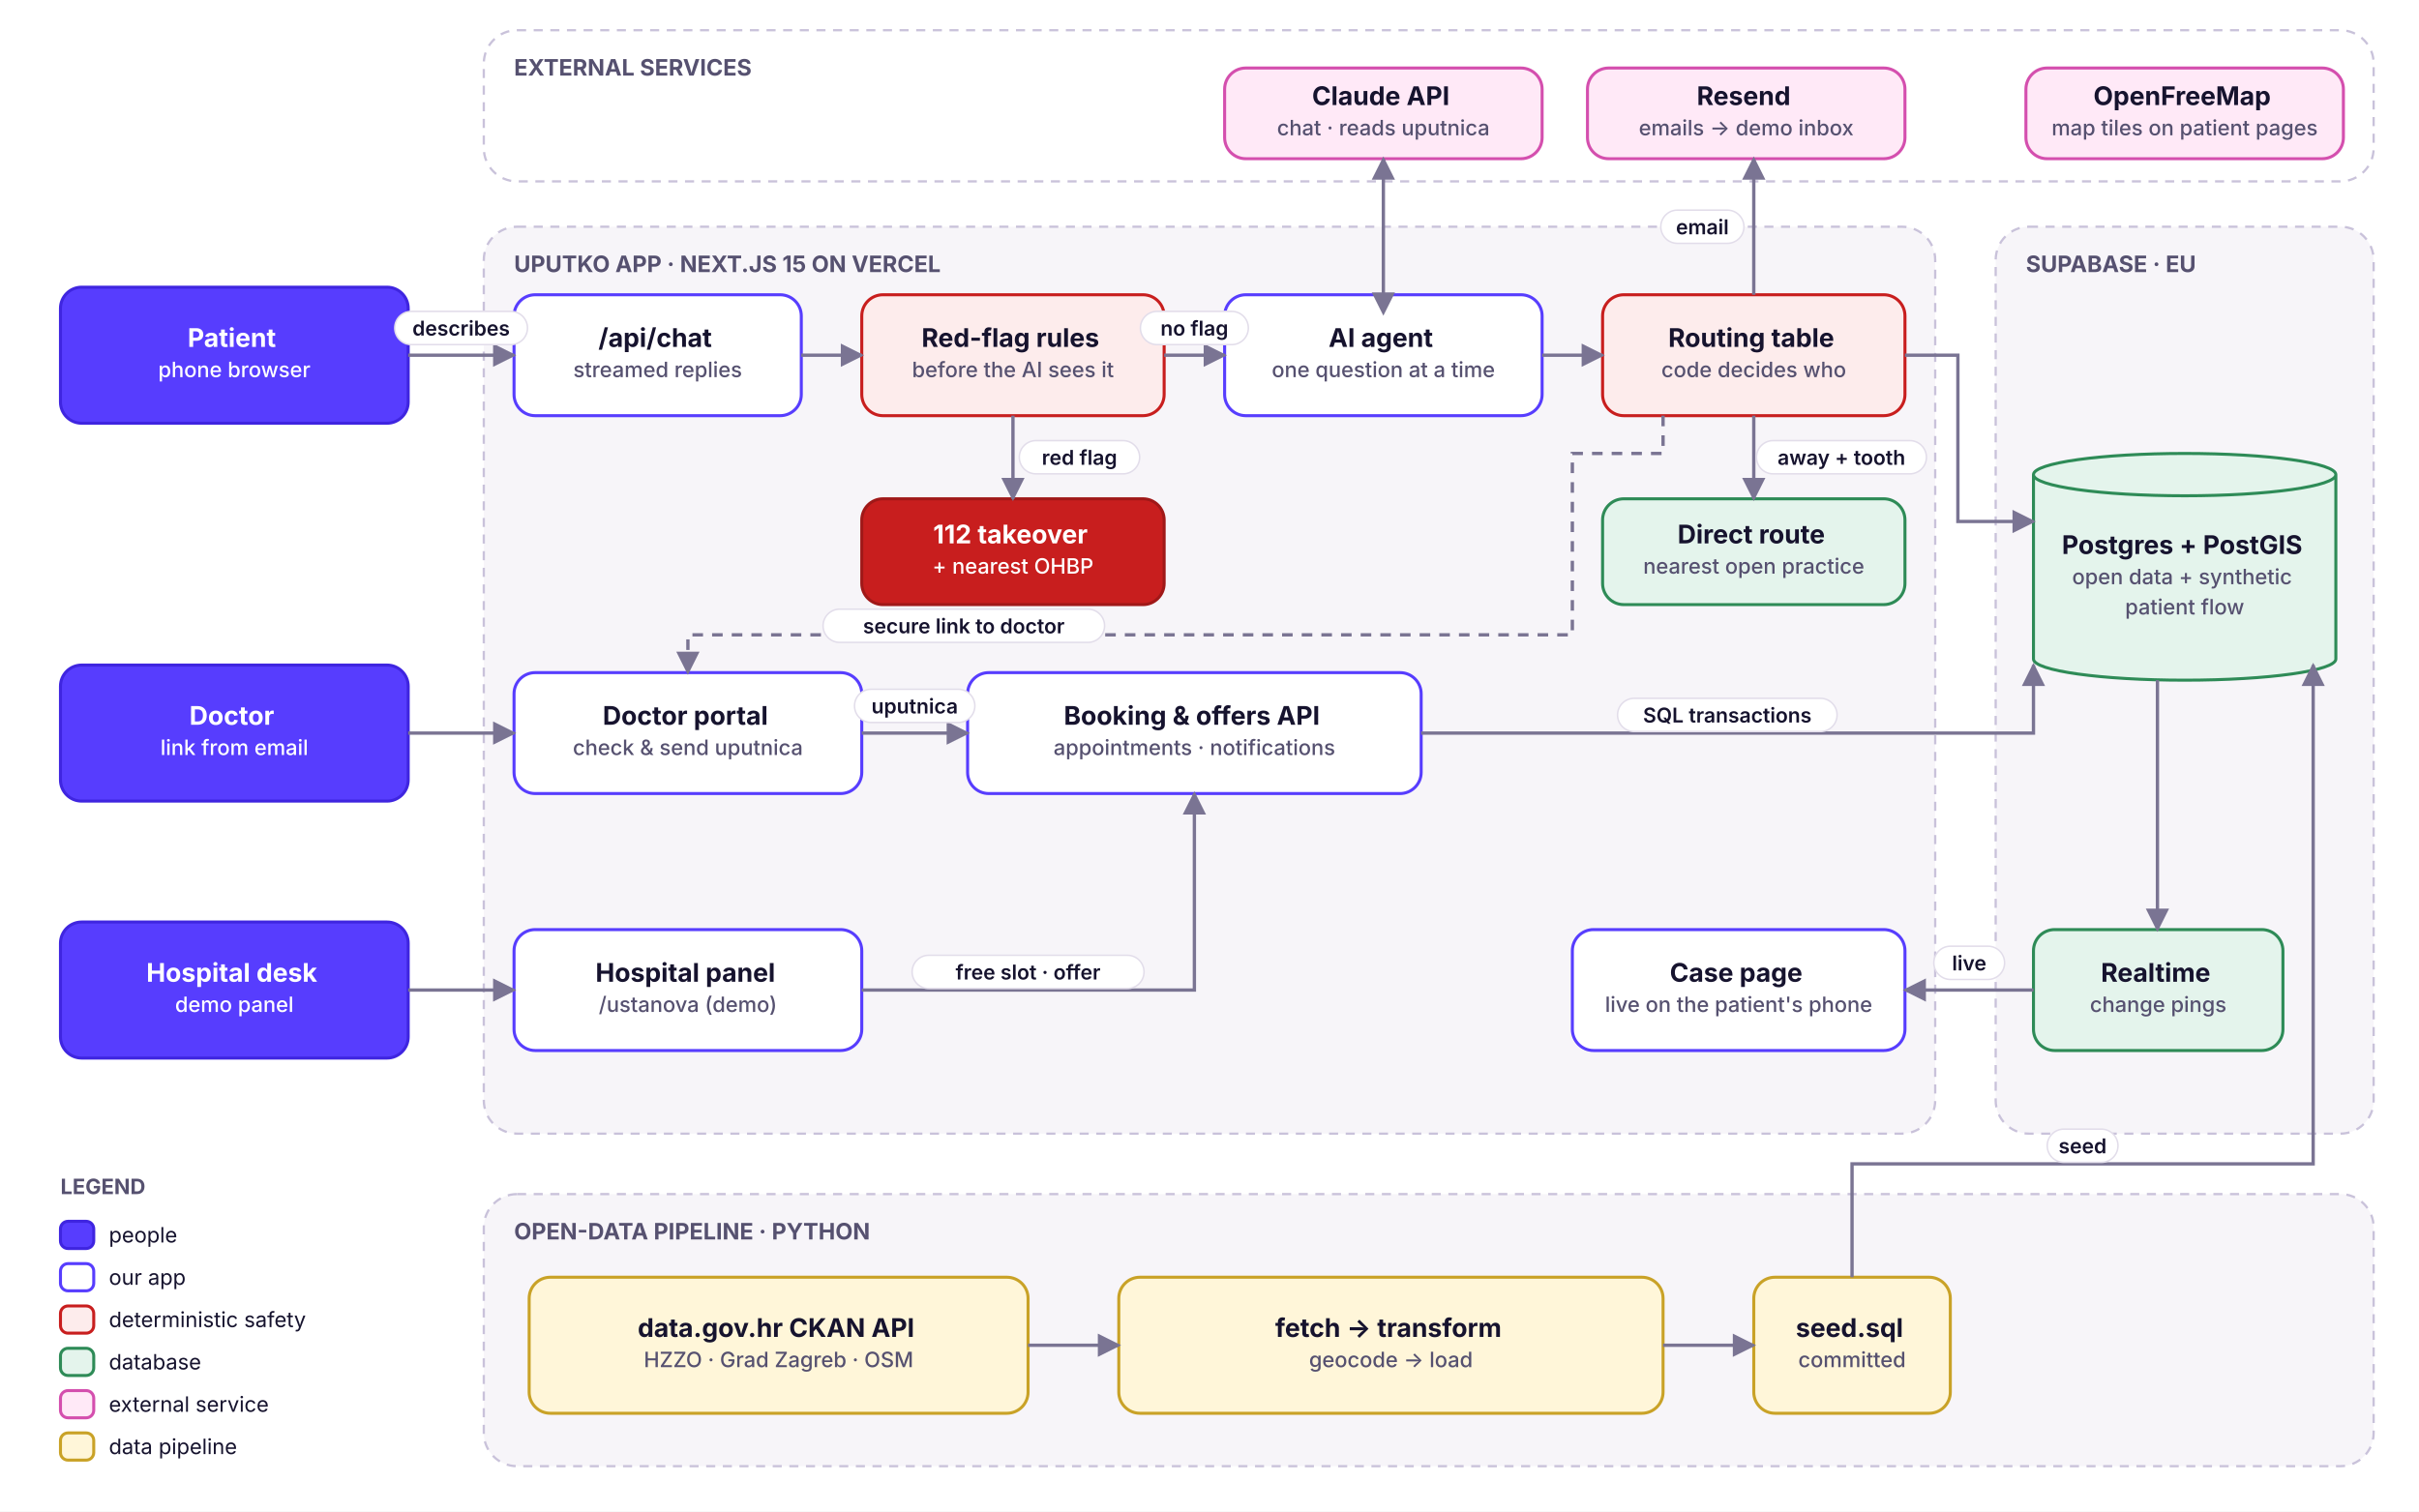
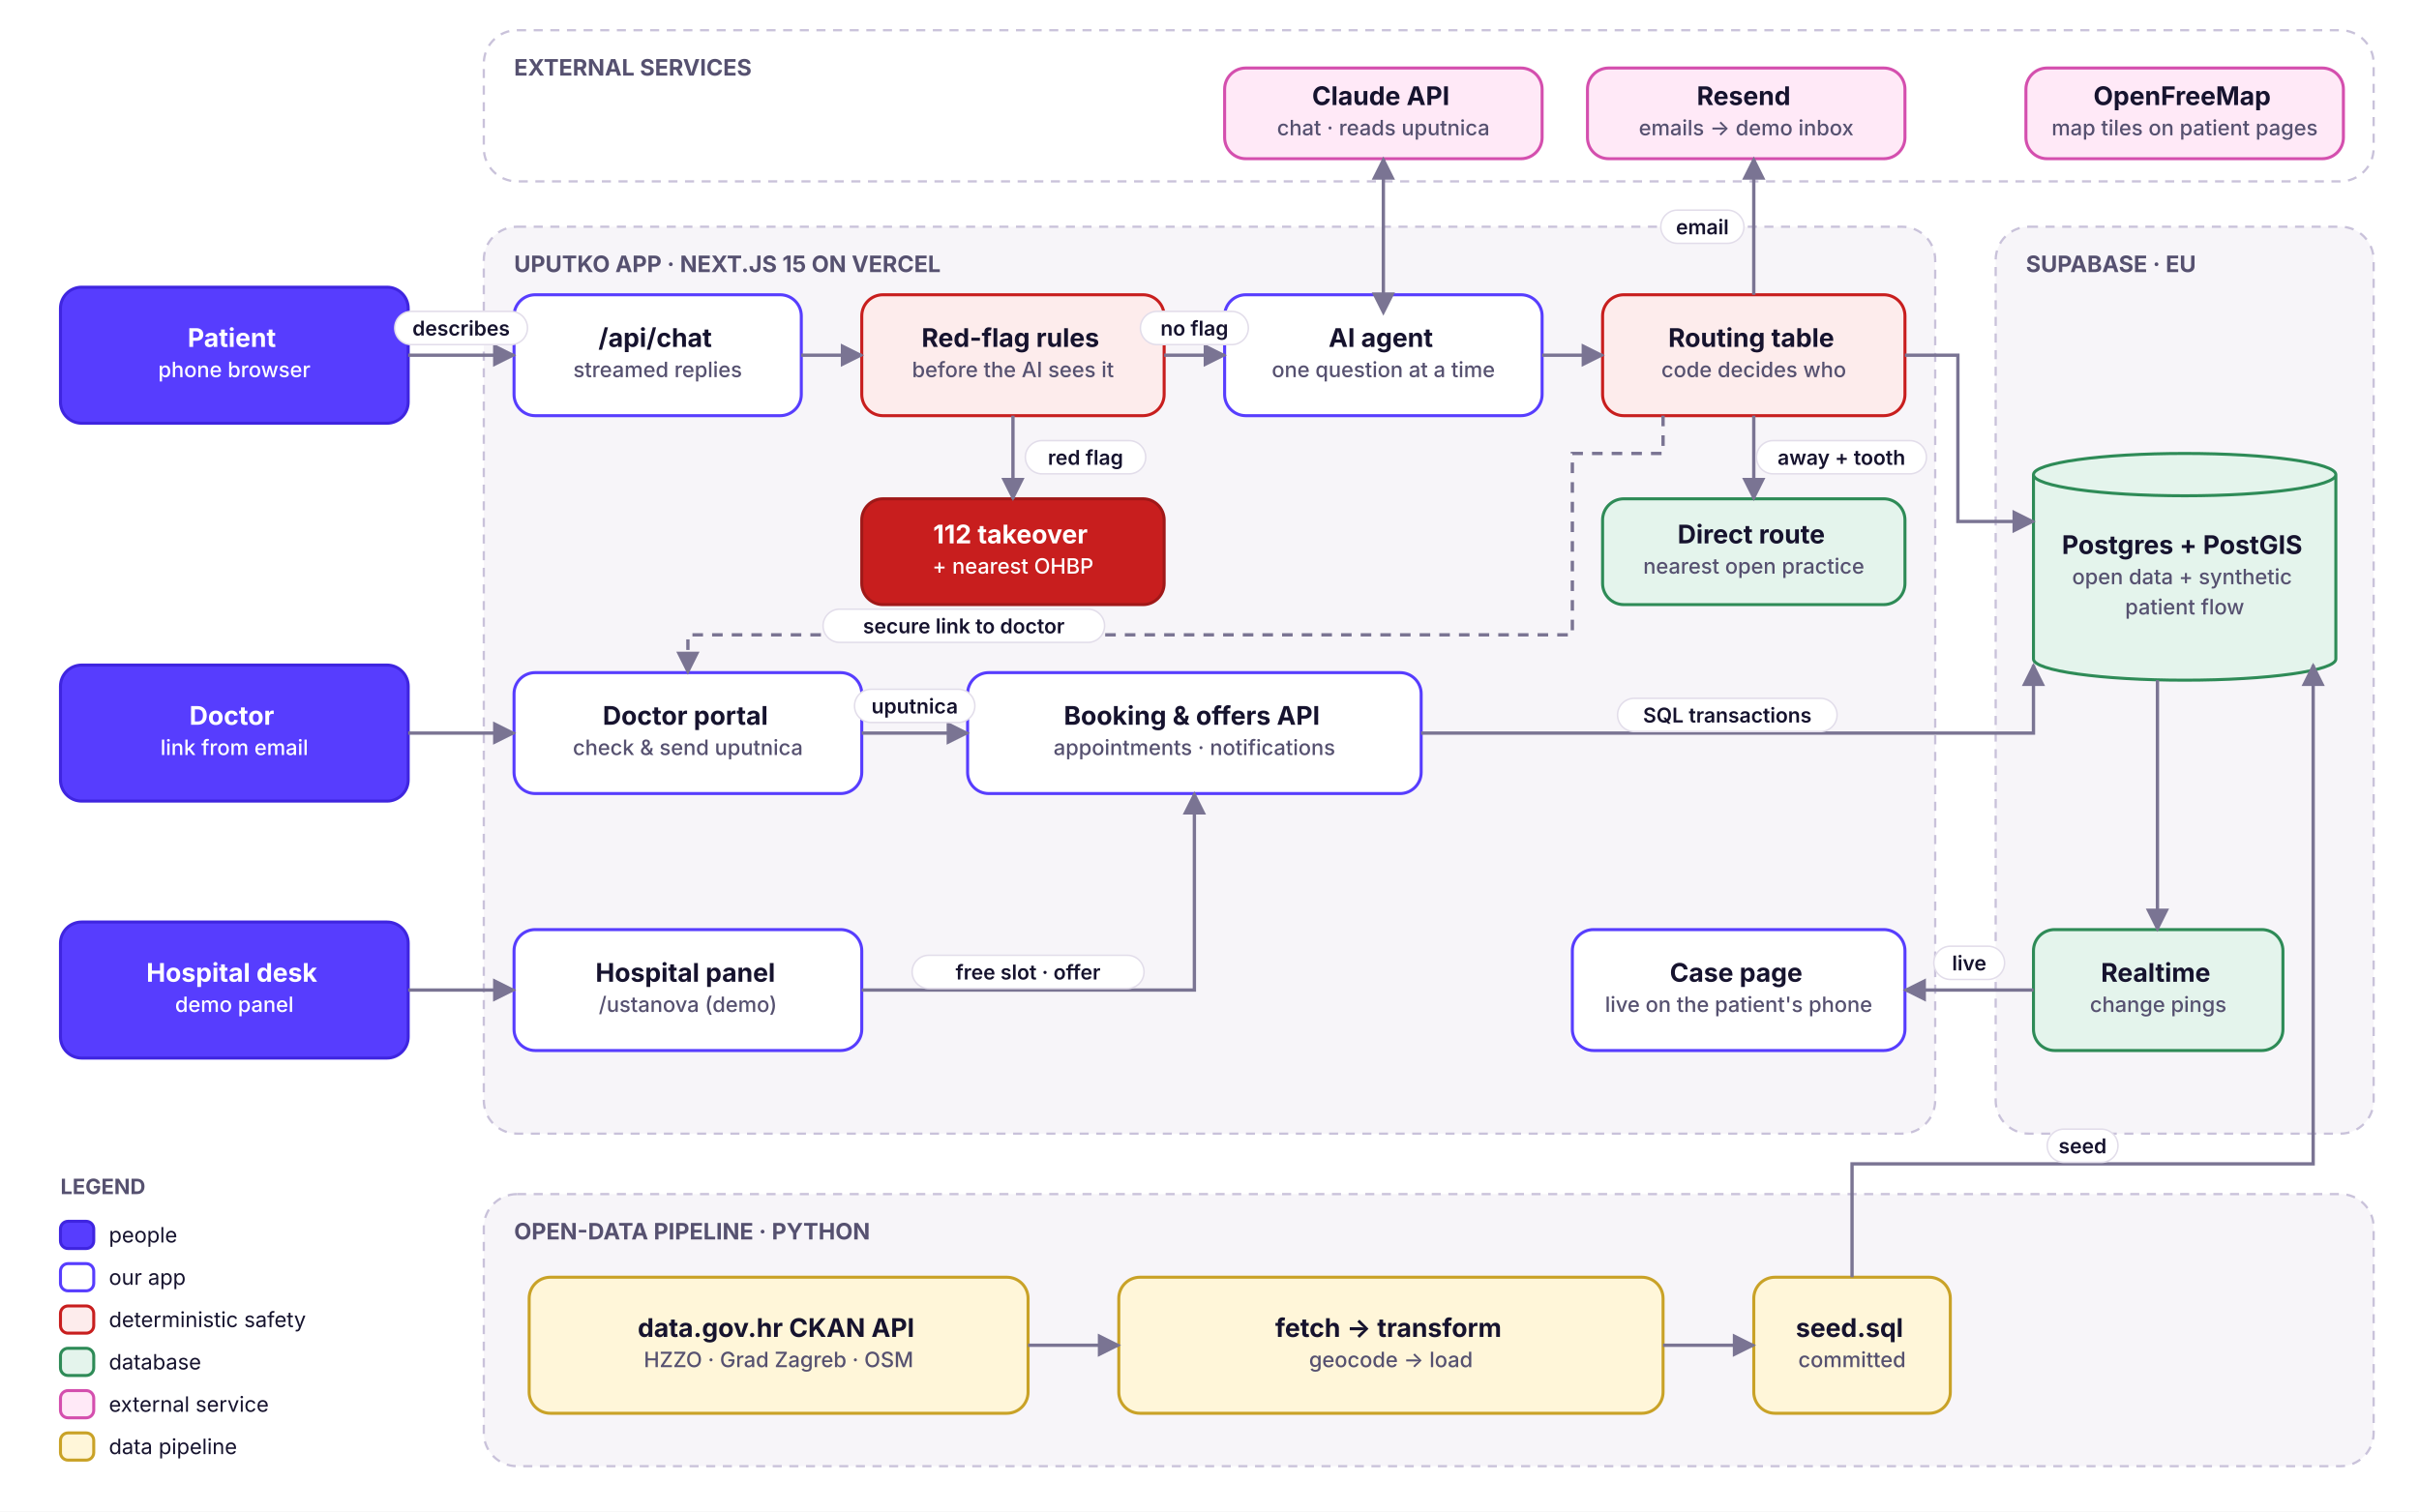
<svg xmlns="http://www.w3.org/2000/svg" viewBox="0 0 1600 1000" width="1600" height="1000" font-family="Inter, 'Segoe UI', Helvetica, Arial, sans-serif">
  <defs>
    <marker id="arrow" viewBox="0 0 10 10" refX="9" refY="5" markerWidth="7" markerHeight="7" orient="auto-start-reverse">
      <path d="M0,0 L10,5 L0,10 z" fill="#7A7493" />
    </marker>
    <marker id="arrow-start" viewBox="0 0 10 10" refX="1" refY="5" markerWidth="7" markerHeight="7" orient="auto-start-reverse">
      <path d="M0,0 L10,5 L0,10 z" fill="#7A7493" />
    </marker>
  </defs>
  <rect width="1600" height="1000" fill="#FFFFFF" />
  <rect x="320" y="150" width="960" height="600" rx="22" fill="#F7F5F9" stroke="#C9C2DA" stroke-width="1.5" stroke-dasharray="6 5" />
  <text x="340" y="180" text-anchor="start" font-size="15" font-weight="700" fill="#565170">UPUTKO APP · NEXT.JS 15 ON VERCEL</text>
  <rect x="1320" y="150" width="250" height="600" rx="22" fill="#F7F5F9" stroke="#C9C2DA" stroke-width="1.5" stroke-dasharray="6 5" />
  <text x="1340" y="180" text-anchor="start" font-size="15" font-weight="700" fill="#565170">SUPABASE · EU</text>
  <rect x="320" y="790" width="1250" height="180" rx="22" fill="#F7F5F9" stroke="#C9C2DA" stroke-width="1.5" stroke-dasharray="6 5" />
  <text x="340" y="820" text-anchor="start" font-size="15" font-weight="700" fill="#565170">OPEN-DATA PIPELINE · PYTHON</text>
  <rect x="320" y="20" width="1250" height="100" rx="22" fill="#FFFFFF" stroke="#C9C2DA" stroke-width="1.5" stroke-dasharray="6 5" />
  <text x="340" y="50" text-anchor="start" font-size="15" font-weight="700" fill="#565170">EXTERNAL SERVICES</text>
  <rect x="40" y="190" width="230" height="90" rx="14" fill="#573DFE" stroke="#3F25E0" stroke-width="2" />
  <text x="155.0" y="229.5" text-anchor="middle">
    <tspan x="155.0" dy="0" font-size="17" font-weight="700" fill="#FFFFFF">Patient</tspan>
    <tspan x="155.0" dy="20" font-size="14" font-weight="500" fill="#FFFFFF">phone browser</tspan>
  </text>
  <rect x="40" y="440" width="230" height="90" rx="14" fill="#573DFE" stroke="#3F25E0" stroke-width="2" />
  <text x="155.0" y="479.5" text-anchor="middle">
    <tspan x="155.0" dy="0" font-size="17" font-weight="700" fill="#FFFFFF">Doctor</tspan>
    <tspan x="155.0" dy="20" font-size="14" font-weight="500" fill="#FFFFFF">link from email</tspan>
  </text>
  <rect x="40" y="610" width="230" height="90" rx="14" fill="#573DFE" stroke="#3F25E0" stroke-width="2" />
  <text x="155.0" y="649.5" text-anchor="middle">
    <tspan x="155.0" dy="0" font-size="17" font-weight="700" fill="#FFFFFF">Hospital desk</tspan>
    <tspan x="155.0" dy="20" font-size="14" font-weight="500" fill="#FFFFFF">demo panel</tspan>
  </text>
  <rect x="810" y="45" width="210" height="60" rx="14" fill="#FFE9F7" stroke="#D44FAE" stroke-width="2" />
  <text x="915.0" y="69.5" text-anchor="middle">
    <tspan x="915.0" dy="0" font-size="17" font-weight="700" fill="#16132E">Claude API</tspan>
    <tspan x="915.0" dy="20" font-size="14" font-weight="500" fill="#565170">chat · reads uputnica</tspan>
  </text>
  <rect x="1050" y="45" width="210" height="60" rx="14" fill="#FFE9F7" stroke="#D44FAE" stroke-width="2" />
  <text x="1155.0" y="69.5" text-anchor="middle">
    <tspan x="1155.0" dy="0" font-size="17" font-weight="700" fill="#16132E">Resend</tspan>
    <tspan x="1155.0" dy="20" font-size="14" font-weight="500" fill="#565170">emails → demo inbox</tspan>
  </text>
  <rect x="1340" y="45" width="210" height="60" rx="14" fill="#FFE9F7" stroke="#D44FAE" stroke-width="2" />
  <text x="1445.0" y="69.5" text-anchor="middle">
    <tspan x="1445.0" dy="0" font-size="17" font-weight="700" fill="#16132E">OpenFreeMap</tspan>
    <tspan x="1445.0" dy="20" font-size="14" font-weight="500" fill="#565170">map tiles on patient pages</tspan>
  </text>
  <rect x="340" y="195" width="190" height="80" rx="14" fill="#FFFFFF" stroke="#573DFE" stroke-width="2" />
  <text x="435.0" y="229.5" text-anchor="middle">
    <tspan x="435.0" dy="0" font-size="17" font-weight="700" fill="#16132E">/api/chat</tspan>
    <tspan x="435.0" dy="20" font-size="14" font-weight="500" fill="#565170">streamed replies</tspan>
  </text>
  <rect x="570" y="195" width="200" height="80" rx="14" fill="#FDECEC" stroke="#C81E1E" stroke-width="2" />
  <text x="670.0" y="229.5" text-anchor="middle">
    <tspan x="670.0" dy="0" font-size="17" font-weight="700" fill="#16132E">Red-flag rules</tspan>
    <tspan x="670.0" dy="20" font-size="14" font-weight="500" fill="#565170">before the AI sees it</tspan>
  </text>
  <rect x="810" y="195" width="210" height="80" rx="14" fill="#FFFFFF" stroke="#573DFE" stroke-width="2" />
  <text x="915.0" y="229.5" text-anchor="middle">
    <tspan x="915.0" dy="0" font-size="17" font-weight="700" fill="#16132E">AI agent</tspan>
    <tspan x="915.0" dy="20" font-size="14" font-weight="500" fill="#565170">one question at a time</tspan>
  </text>
  <rect x="1060" y="195" width="200" height="80" rx="14" fill="#FDECEC" stroke="#C81E1E" stroke-width="2" />
  <text x="1160.0" y="229.5" text-anchor="middle">
    <tspan x="1160.0" dy="0" font-size="17" font-weight="700" fill="#16132E">Routing table</tspan>
    <tspan x="1160.0" dy="20" font-size="14" font-weight="500" fill="#565170">code decides who</tspan>
  </text>
  <rect x="570" y="330" width="200" height="70" rx="14" fill="#C81E1E" stroke="#A01818" stroke-width="2" />
  <text x="670.0" y="359.5" text-anchor="middle">
    <tspan x="670.0" dy="0" font-size="17" font-weight="700" fill="#FFFFFF">112 takeover</tspan>
    <tspan x="670.0" dy="20" font-size="14" font-weight="500" fill="#FFFFFF">+ nearest OHBP</tspan>
  </text>
  <rect x="1060" y="330" width="200" height="70" rx="14" fill="#E4F4EC" stroke="#2E8B57" stroke-width="2" />
  <text x="1160.0" y="359.5" text-anchor="middle">
    <tspan x="1160.0" dy="0" font-size="17" font-weight="700" fill="#16132E">Direct route</tspan>
    <tspan x="1160.0" dy="20" font-size="14" font-weight="500" fill="#565170">nearest open practice</tspan>
  </text>
  <rect x="340" y="445" width="230" height="80" rx="14" fill="#FFFFFF" stroke="#573DFE" stroke-width="2" />
  <text x="455.0" y="479.5" text-anchor="middle">
    <tspan x="455.0" dy="0" font-size="17" font-weight="700" fill="#16132E">Doctor portal</tspan>
    <tspan x="455.0" dy="20" font-size="14" font-weight="500" fill="#565170">check &amp; send uputnica</tspan>
  </text>
  <rect x="640" y="445" width="300" height="80" rx="14" fill="#FFFFFF" stroke="#573DFE" stroke-width="2" />
  <text x="790.0" y="479.5" text-anchor="middle">
    <tspan x="790.0" dy="0" font-size="17" font-weight="700" fill="#16132E">Booking &amp; offers API</tspan>
    <tspan x="790.0" dy="20" font-size="14" font-weight="500" fill="#565170">appointments · notifications</tspan>
  </text>
  <rect x="340" y="615" width="230" height="80" rx="14" fill="#FFFFFF" stroke="#573DFE" stroke-width="2" />
  <text x="455.0" y="649.5" text-anchor="middle">
    <tspan x="455.0" dy="0" font-size="17" font-weight="700" fill="#16132E">Hospital panel</tspan>
    <tspan x="455.0" dy="20" font-size="14" font-weight="500" fill="#565170">/ustanova (demo)</tspan>
  </text>
  <rect x="1040" y="615" width="220" height="80" rx="14" fill="#FFFFFF" stroke="#573DFE" stroke-width="2" />
  <text x="1150.0" y="649.5" text-anchor="middle">
    <tspan x="1150.0" dy="0" font-size="17" font-weight="700" fill="#16132E">Case page</tspan>
    <tspan x="1150.0" dy="20" font-size="14" font-weight="500" fill="#565170">live on the patient's phone</tspan>
  </text>
  <path d="M1345,314 a100.0,14 0 0,0 200,0 a100.0,14 0 0,0 -200,0 v122 a100.0,14 0 0,0 200,0 v-122" fill="#E4F4EC" stroke="#2E8B57" stroke-width="2" />
  <text x="1445.0" y="366.5" text-anchor="middle">
    <tspan x="1445.0" dy="0" font-size="17" font-weight="700" fill="#16132E">Postgres + PostGIS</tspan>
    <tspan x="1445.0" dy="20" font-size="14" font-weight="500" fill="#565170">open data + synthetic</tspan>
    <tspan x="1445.0" dy="20" font-size="14" font-weight="500" fill="#565170">patient flow</tspan>
  </text>
  <rect x="1345" y="615" width="165" height="80" rx="14" fill="#E4F4EC" stroke="#2E8B57" stroke-width="2" />
  <text x="1427.5" y="649.5" text-anchor="middle">
    <tspan x="1427.5" dy="0" font-size="17" font-weight="700" fill="#16132E">Realtime</tspan>
    <tspan x="1427.5" dy="20" font-size="14" font-weight="500" fill="#565170">change pings</tspan>
  </text>
  <rect x="350" y="845" width="330" height="90" rx="14" fill="#FFF6D9" stroke="#C9A227" stroke-width="2" />
  <text x="515.0" y="884.5" text-anchor="middle">
    <tspan x="515.0" dy="0" font-size="17" font-weight="700" fill="#16132E">data.gov.hr CKAN API</tspan>
    <tspan x="515.0" dy="20" font-size="14" font-weight="500" fill="#565170">HZZO · Grad Zagreb · OSM</tspan>
  </text>
  <rect x="740" y="845" width="360" height="90" rx="14" fill="#FFF6D9" stroke="#C9A227" stroke-width="2" />
  <text x="920.0" y="884.5" text-anchor="middle">
    <tspan x="920.0" dy="0" font-size="17" font-weight="700" fill="#16132E">fetch → transform</tspan>
    <tspan x="920.0" dy="20" font-size="14" font-weight="500" fill="#565170">geocode → load</tspan>
  </text>
  <rect x="1160" y="845" width="130" height="90" rx="14" fill="#FFF6D9" stroke="#C9A227" stroke-width="2" />
  <text x="1225.0" y="884.5" text-anchor="middle">
    <tspan x="1225.0" dy="0" font-size="17" font-weight="700" fill="#16132E">seed.sql</tspan>
    <tspan x="1225.0" dy="20" font-size="14" font-weight="500" fill="#565170">committed</tspan>
  </text>
  <path d="M270,235 L340,235" fill="none" stroke="#7A7493" stroke-width="2.2" marker-end="url(#arrow)" />
  <rect x="261.1" y="206.0" width="87.8" height="22" rx="11" fill="#FFFFFF" stroke="#E2DDEA" />
  <text x="305.0" y="222.0" text-anchor="middle" font-size="13.5" font-weight="600" fill="#16132E">describes</text>
  <path d="M530,235 L570,235" fill="none" stroke="#7A7493" stroke-width="2.2" marker-end="url(#arrow)" />
  <path d="M770,235 L810,235" fill="none" stroke="#7A7493" stroke-width="2.2" marker-end="url(#arrow)" />
  <rect x="754.3" y="206.0" width="71.4" height="22" rx="11" fill="#FFFFFF" stroke="#E2DDEA" />
  <text x="790.0" y="222.0" text-anchor="middle" font-size="13.5" font-weight="600" fill="#16132E">no flag</text>
  <path d="M670,275 L670,330" fill="none" stroke="#7A7493" stroke-width="2.2" marker-end="url(#arrow)" />
-   <rect x="674.2" y="291.5" width="79.6" height="22" rx="11" fill="#FFFFFF" stroke="#E2DDEA" />
-   <text x="714.0" y="307.5" text-anchor="middle" font-size="13.5" font-weight="600" fill="#16132E">red flag</text>
+   <rect x="678.2" y="291.5" width="79.6" height="22" rx="11" fill="#FFFFFF" stroke="#E2DDEA" />
+   <text x="718.0" y="307.5" text-anchor="middle" font-size="13.5" font-weight="600" fill="#16132E">red flag</text>
  <path d="M915,195 L915,105" fill="none" stroke="#7A7493" stroke-width="2.2" marker-end="url(#arrow)" marker-start="url(#arrow-start)" />
  <path d="M1020,235 L1060,235" fill="none" stroke="#7A7493" stroke-width="2.2" marker-end="url(#arrow)" />
  <path d="M1160,275 L1160,330" fill="none" stroke="#7A7493" stroke-width="2.2" marker-end="url(#arrow)" />
  <rect x="1161.8" y="291.5" width="112.4" height="22" rx="11" fill="#FFFFFF" stroke="#E2DDEA" />
  <text x="1218.0" y="307.5" text-anchor="middle" font-size="13.5" font-weight="600" fill="#16132E">away + tooth</text>
  <path d="M1160,195 L1160,105" fill="none" stroke="#7A7493" stroke-width="2.2" marker-end="url(#arrow)" />
  <rect x="1098.5" y="139.0" width="55.0" height="22" rx="11" fill="#FFFFFF" stroke="#E2DDEA" />
  <text x="1126.0" y="155.0" text-anchor="middle" font-size="13.5" font-weight="600" fill="#16132E">email</text>
  <path d="M1100,275 L1100,300 L1040,300 L1040,420 L455,420 L455,445" fill="none" stroke="#7A7493" stroke-width="2.2" stroke-dasharray="7 6" marker-end="url(#arrow)" />
  <rect x="544.4" y="403.0" width="186.2" height="22" rx="11" fill="#FFFFFF" stroke="#E2DDEA" />
  <text x="637.5" y="419.0" text-anchor="middle" font-size="13.5" font-weight="600" fill="#16132E">secure link to doctor</text>
  <path d="M270,485 L340,485" fill="none" stroke="#7A7493" stroke-width="2.2" marker-end="url(#arrow)" />
  <path d="M570,485 L640,485" fill="none" stroke="#7A7493" stroke-width="2.2" marker-end="url(#arrow)" />
  <rect x="565.2" y="456.0" width="79.6" height="22" rx="11" fill="#FFFFFF" stroke="#E2DDEA" />
  <text x="605.0" y="472.0" text-anchor="middle" font-size="13.5" font-weight="600" fill="#16132E">uputnica</text>
  <path d="M270,655 L340,655" fill="none" stroke="#7A7493" stroke-width="2.2" marker-end="url(#arrow)" />
  <path d="M570,655 L790,655 L790,525" fill="none" stroke="#7A7493" stroke-width="2.2" marker-end="url(#arrow)" />
  <rect x="603.3" y="632.0" width="153.4" height="22" rx="11" fill="#FFFFFF" stroke="#E2DDEA" />
  <text x="680.0" y="648.0" text-anchor="middle" font-size="13.5" font-weight="600" fill="#16132E">free slot · offer</text>
  <path d="M940,485 L1345,485 L1345,440" fill="none" stroke="#7A7493" stroke-width="2.2" marker-end="url(#arrow)" />
  <rect x="1069.9" y="462.0" width="145.2" height="22" rx="11" fill="#FFFFFF" stroke="#E2DDEA" />
  <text x="1142.5" y="478.0" text-anchor="middle" font-size="13.5" font-weight="600" fill="#16132E">SQL transactions</text>
  <path d="M1260,235 L1295,235 L1295,345 L1345,345" fill="none" stroke="#7A7493" stroke-width="2.2" marker-end="url(#arrow)" />
  <path d="M1427,450 L1427,615" fill="none" stroke="#7A7493" stroke-width="2.2" marker-end="url(#arrow)" />
  <path d="M1345,655 L1260,655" fill="none" stroke="#7A7493" stroke-width="2.2" marker-end="url(#arrow)" />
  <rect x="1279.1" y="626.0" width="46.8" height="22" rx="11" fill="#FFFFFF" stroke="#E2DDEA" />
  <text x="1302.5" y="642.0" text-anchor="middle" font-size="13.5" font-weight="600" fill="#16132E">live</text>
  <path d="M1225,845 L1225,770 L1530,770 L1530,440" fill="none" stroke="#7A7493" stroke-width="2.2" marker-end="url(#arrow)" />
  <rect x="1354.1" y="747.0" width="46.8" height="22" rx="11" fill="#FFFFFF" stroke="#E2DDEA" />
  <text x="1377.5" y="763.0" text-anchor="middle" font-size="13.5" font-weight="600" fill="#16132E">seed</text>
  <path d="M680,890 L740,890" fill="none" stroke="#7A7493" stroke-width="2.2" marker-end="url(#arrow)" />
  <path d="M1100,890 L1160,890" fill="none" stroke="#7A7493" stroke-width="2.2" marker-end="url(#arrow)" />
  <text x="40" y="790" text-anchor="start" font-size="14" font-weight="700" fill="#565170">LEGEND</text>
  <rect x="40" y="808" width="22" height="18" rx="5" fill="#573DFE" stroke="#3F25E0" stroke-width="2" />
  <text x="72" y="822" text-anchor="start" font-size="14" font-weight="400" fill="#16132E">people</text>
  <rect x="40" y="836" width="22" height="18" rx="5" fill="#FFFFFF" stroke="#573DFE" stroke-width="2" />
  <text x="72" y="850" text-anchor="start" font-size="14" font-weight="400" fill="#16132E">our app</text>
  <rect x="40" y="864" width="22" height="18" rx="5" fill="#FDECEC" stroke="#C81E1E" stroke-width="2" />
  <text x="72" y="878" text-anchor="start" font-size="14" font-weight="400" fill="#16132E">deterministic safety</text>
  <rect x="40" y="892" width="22" height="18" rx="5" fill="#E4F4EC" stroke="#2E8B57" stroke-width="2" />
  <text x="72" y="906" text-anchor="start" font-size="14" font-weight="400" fill="#16132E">database</text>
  <rect x="40" y="920" width="22" height="18" rx="5" fill="#FFE9F7" stroke="#D44FAE" stroke-width="2" />
  <text x="72" y="934" text-anchor="start" font-size="14" font-weight="400" fill="#16132E">external service</text>
  <rect x="40" y="948" width="22" height="18" rx="5" fill="#FFF6D9" stroke="#C9A227" stroke-width="2" />
  <text x="72" y="962" text-anchor="start" font-size="14" font-weight="400" fill="#16132E">data pipeline</text>
</svg>
